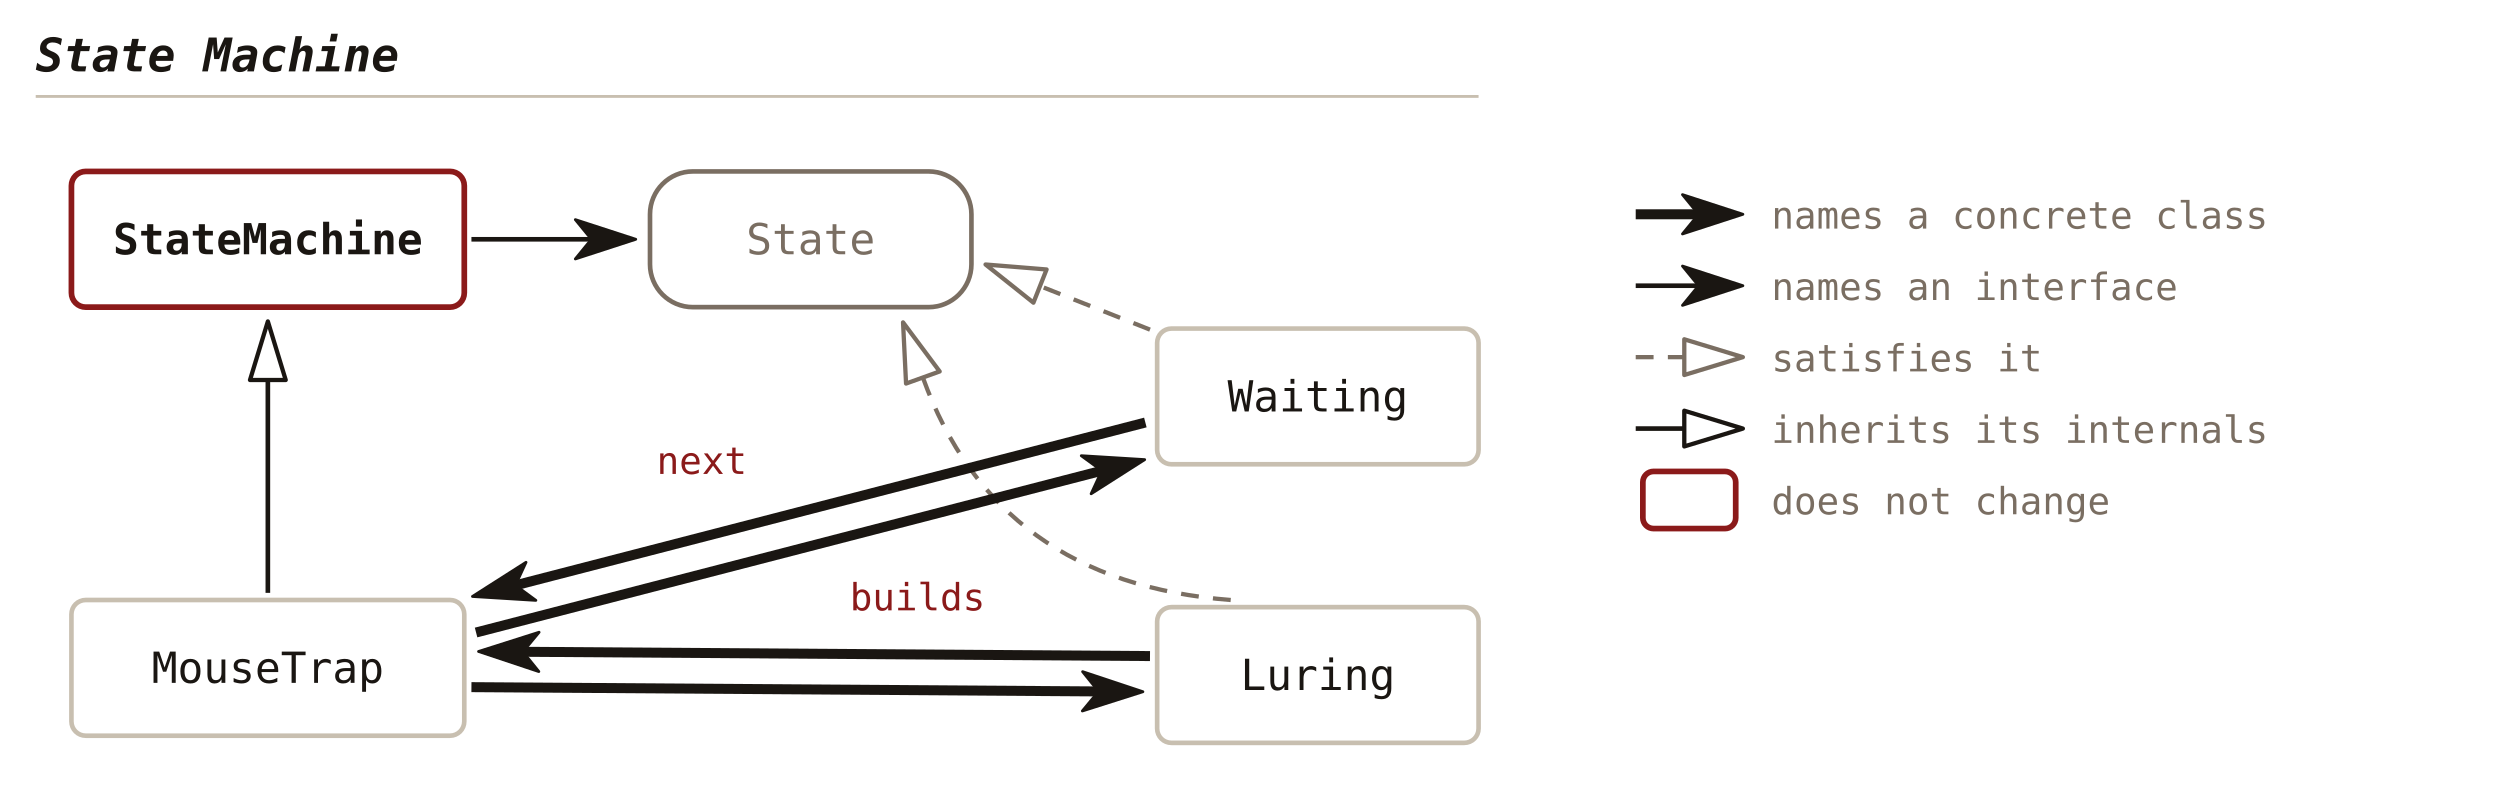
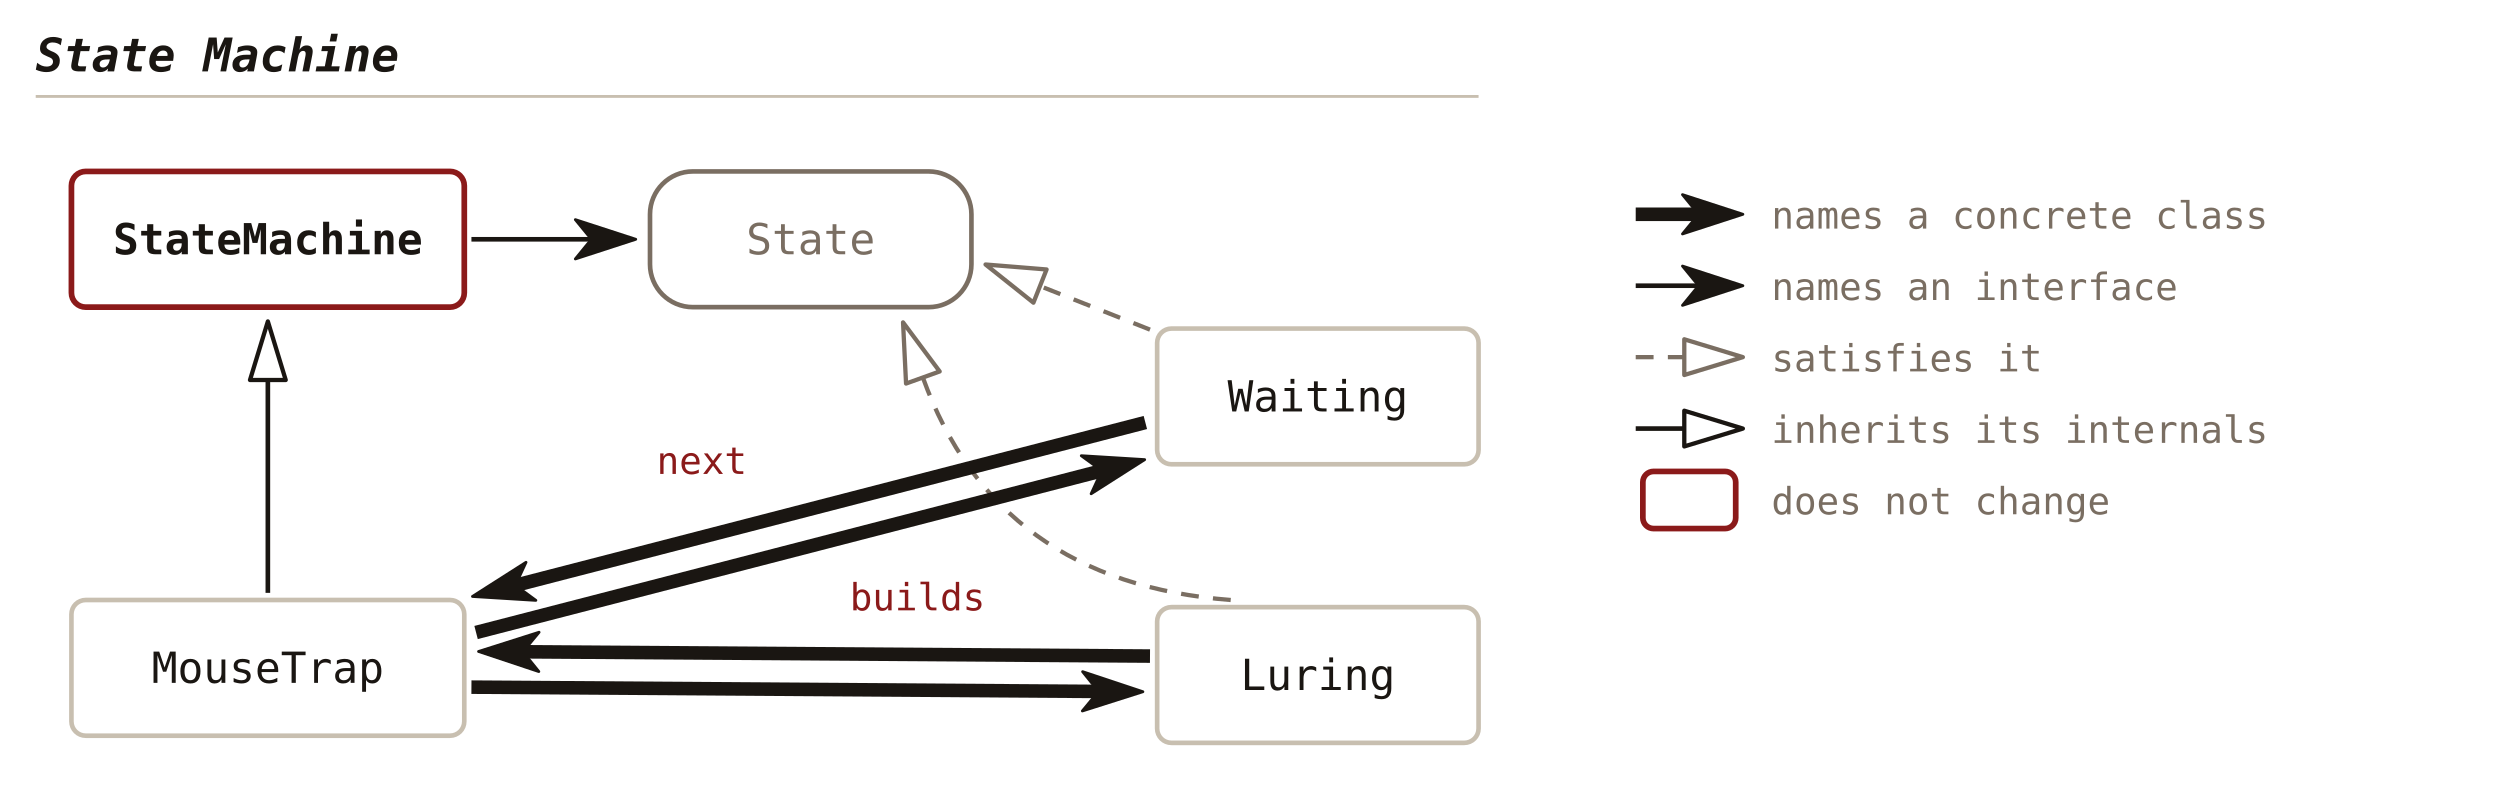
<svg xmlns="http://www.w3.org/2000/svg" viewBox="0 0 700 224" font-family="'JetBrains Mono', Consolas, monospace">
  <defs>
    <marker id="c31-solid" viewBox="0 0 18 12" refX="5" refY="6" markerWidth="18" markerHeight="12" orient="auto" markerUnits="userSpaceOnUse">
      <path d="M0.5,0.5 L17.4,6 L0.5,11.5 L5,6 Z" fill="#1a1612" stroke="#1a1612" stroke-width="0.8" stroke-linejoin="round" />
    </marker>
    <marker id="c31-hollow" viewBox="0 0 18 12" refX="1" refY="6" markerWidth="18" markerHeight="12" orient="auto" markerUnits="userSpaceOnUse">
      <path d="M1,1 L17.4,6 L1,11 Z" fill="none" stroke="#1a1612" stroke-width="1.2" stroke-linejoin="round" />
    </marker>
    <marker id="c31-hollow-muted" viewBox="0 0 18 12" refX="1" refY="6" markerWidth="18" markerHeight="12" orient="auto" markerUnits="userSpaceOnUse">
      <path d="M1,1 L17.4,6 L1,11 Z" fill="none" stroke="#7a6e62" stroke-width="1.2" stroke-linejoin="round" />
    </marker>
  </defs>
  <text x="10" y="20" font-size="13" font-weight="bold" font-style="italic" fill="#1a1612" text-anchor="start">State Machine</text>
  <line x1="10" y1="27" x2="414" y2="27" stroke="#c8bfb0" stroke-width="0.8" />
  <rect x="20" y="48" width="110" height="38" fill="none" stroke="#8b1a1a" stroke-width="1.6" rx="4" />
  <text x="75.0" y="71.2" font-size="12" font-weight="bold" fill="#1a1612" text-anchor="middle">StateMachine</text>
  <rect x="182" y="48" width="90" height="38" fill="none" stroke="#7a6e62" stroke-width="1.3" rx="12" />
  <text x="227.0" y="71.2" font-size="12" fill="#7a6e62" text-anchor="middle">State</text>
  <rect x="20" y="168" width="110" height="38" fill="none" stroke="#c8bfb0" stroke-width="1.3" rx="4" />
  <text x="75.0" y="191.2" font-size="12" fill="#1a1612" text-anchor="middle">MouseTrap</text>
  <rect x="324" y="92" width="90" height="38" fill="none" stroke="#c8bfb0" stroke-width="1.3" rx="4" />
  <text x="369.0" y="115.2" font-size="12" fill="#1a1612" text-anchor="middle">Waiting</text>
  <rect x="324" y="170" width="90" height="38" fill="none" stroke="#c8bfb0" stroke-width="1.3" rx="4" />
  <text x="369.0" y="193.2" font-size="12" fill="#1a1612" text-anchor="middle">Luring</text>
  <line x1="132.0" y1="67.0" x2="165.6" y2="67.0" stroke="#1a1612" stroke-width="1.3" marker-end="url(#c31-solid)" />
  <line x1="75.0" y1="166.0" x2="75.0" y2="106.4" stroke="#1a1612" stroke-width="1.3" marker-end="url(#c31-hollow)" />
  <line x1="322.0" y1="92.3" x2="291.2" y2="80.1" stroke="#7a6e62" stroke-width="1.2" stroke-dasharray="5,4" marker-end="url(#c31-hollow-muted)" />
  <path d="M344.6,168.0 Q279.0,163.0 258.4,105.7" fill="none" stroke="#7a6e62" stroke-width="1.2" stroke-dasharray="5,4" marker-end="url(#c31-hollow-muted)" />
-   <line x1="320.7" y1="118.3" x2="144.3" y2="163.9" stroke="#1a1612" stroke-width="2.8" marker-end="url(#c31-solid)" />
+   <line x1="320.7" y1="118.3" x2="144.3" y2="163.9" stroke="#1a1612" stroke-width="3.8" marker-end="url(#c31-solid)" />
  <text x="196.5" y="132.7" font-size="10.5" fill="#8b1a1a" text-anchor="middle">next</text>
-   <line x1="133.3" y1="177.1" x2="308.5" y2="131.8" stroke="#1a1612" stroke-width="2.8" marker-end="url(#c31-solid)" />
+   <line x1="133.3" y1="177.1" x2="308.5" y2="131.8" stroke="#1a1612" stroke-width="3.8" marker-end="url(#c31-solid)" />
  <text x="256.9" y="170.9" font-size="10.5" fill="#8b1a1a" text-anchor="middle">builds</text>
-   <line x1="322.0" y1="183.7" x2="146.4" y2="182.5" stroke="#1a1612" stroke-width="2.8" marker-end="url(#c31-solid)" />
-   <line x1="132.0" y1="192.4" x2="307.6" y2="193.6" stroke="#1a1612" stroke-width="2.8" marker-end="url(#c31-solid)" />
-   <line class="legend" x1="458" y1="60" x2="475.6" y2="60" stroke="#1a1612" stroke-width="2.8" marker-end="url(#c31-solid)" />
+   <line x1="322.0" y1="183.7" x2="146.4" y2="182.5" stroke="#1a1612" stroke-width="3.8" marker-end="url(#c31-solid)" />
+   <line x1="132.0" y1="192.4" x2="307.6" y2="193.6" stroke="#1a1612" stroke-width="3.8" marker-end="url(#c31-solid)" />
+   <line class="legend" x1="458" y1="60" x2="475.6" y2="60" stroke="#1a1612" stroke-width="3.8" marker-end="url(#c31-solid)" />
  <text x="496" y="64" font-size="10.5" fill="#7a6e62" text-anchor="start">names a concrete class</text>
  <line class="legend" x1="458" y1="80" x2="475.6" y2="80" stroke="#1a1612" stroke-width="1.3" marker-end="url(#c31-solid)" />
  <text x="496" y="84" font-size="10.5" fill="#7a6e62" text-anchor="start">names an interface</text>
  <line class="legend" x1="458" y1="100" x2="471.6" y2="100" stroke="#7a6e62" stroke-width="1.2" stroke-dasharray="5,4" marker-end="url(#c31-hollow-muted)" />
  <text x="496" y="104" font-size="10.5" fill="#7a6e62" text-anchor="start">satisfies it</text>
  <line class="legend" x1="458" y1="120" x2="471.6" y2="120" stroke="#1a1612" stroke-width="1.3" marker-end="url(#c31-hollow)" />
  <text x="496" y="124" font-size="10.5" fill="#7a6e62" text-anchor="start">inherits its internals</text>
  <rect x="460" y="132" width="26" height="16" fill="none" stroke="#8b1a1a" stroke-width="1.6" rx="3" />
  <text x="496" y="144" font-size="10.5" fill="#7a6e62" text-anchor="start">does not change</text>
</svg>
